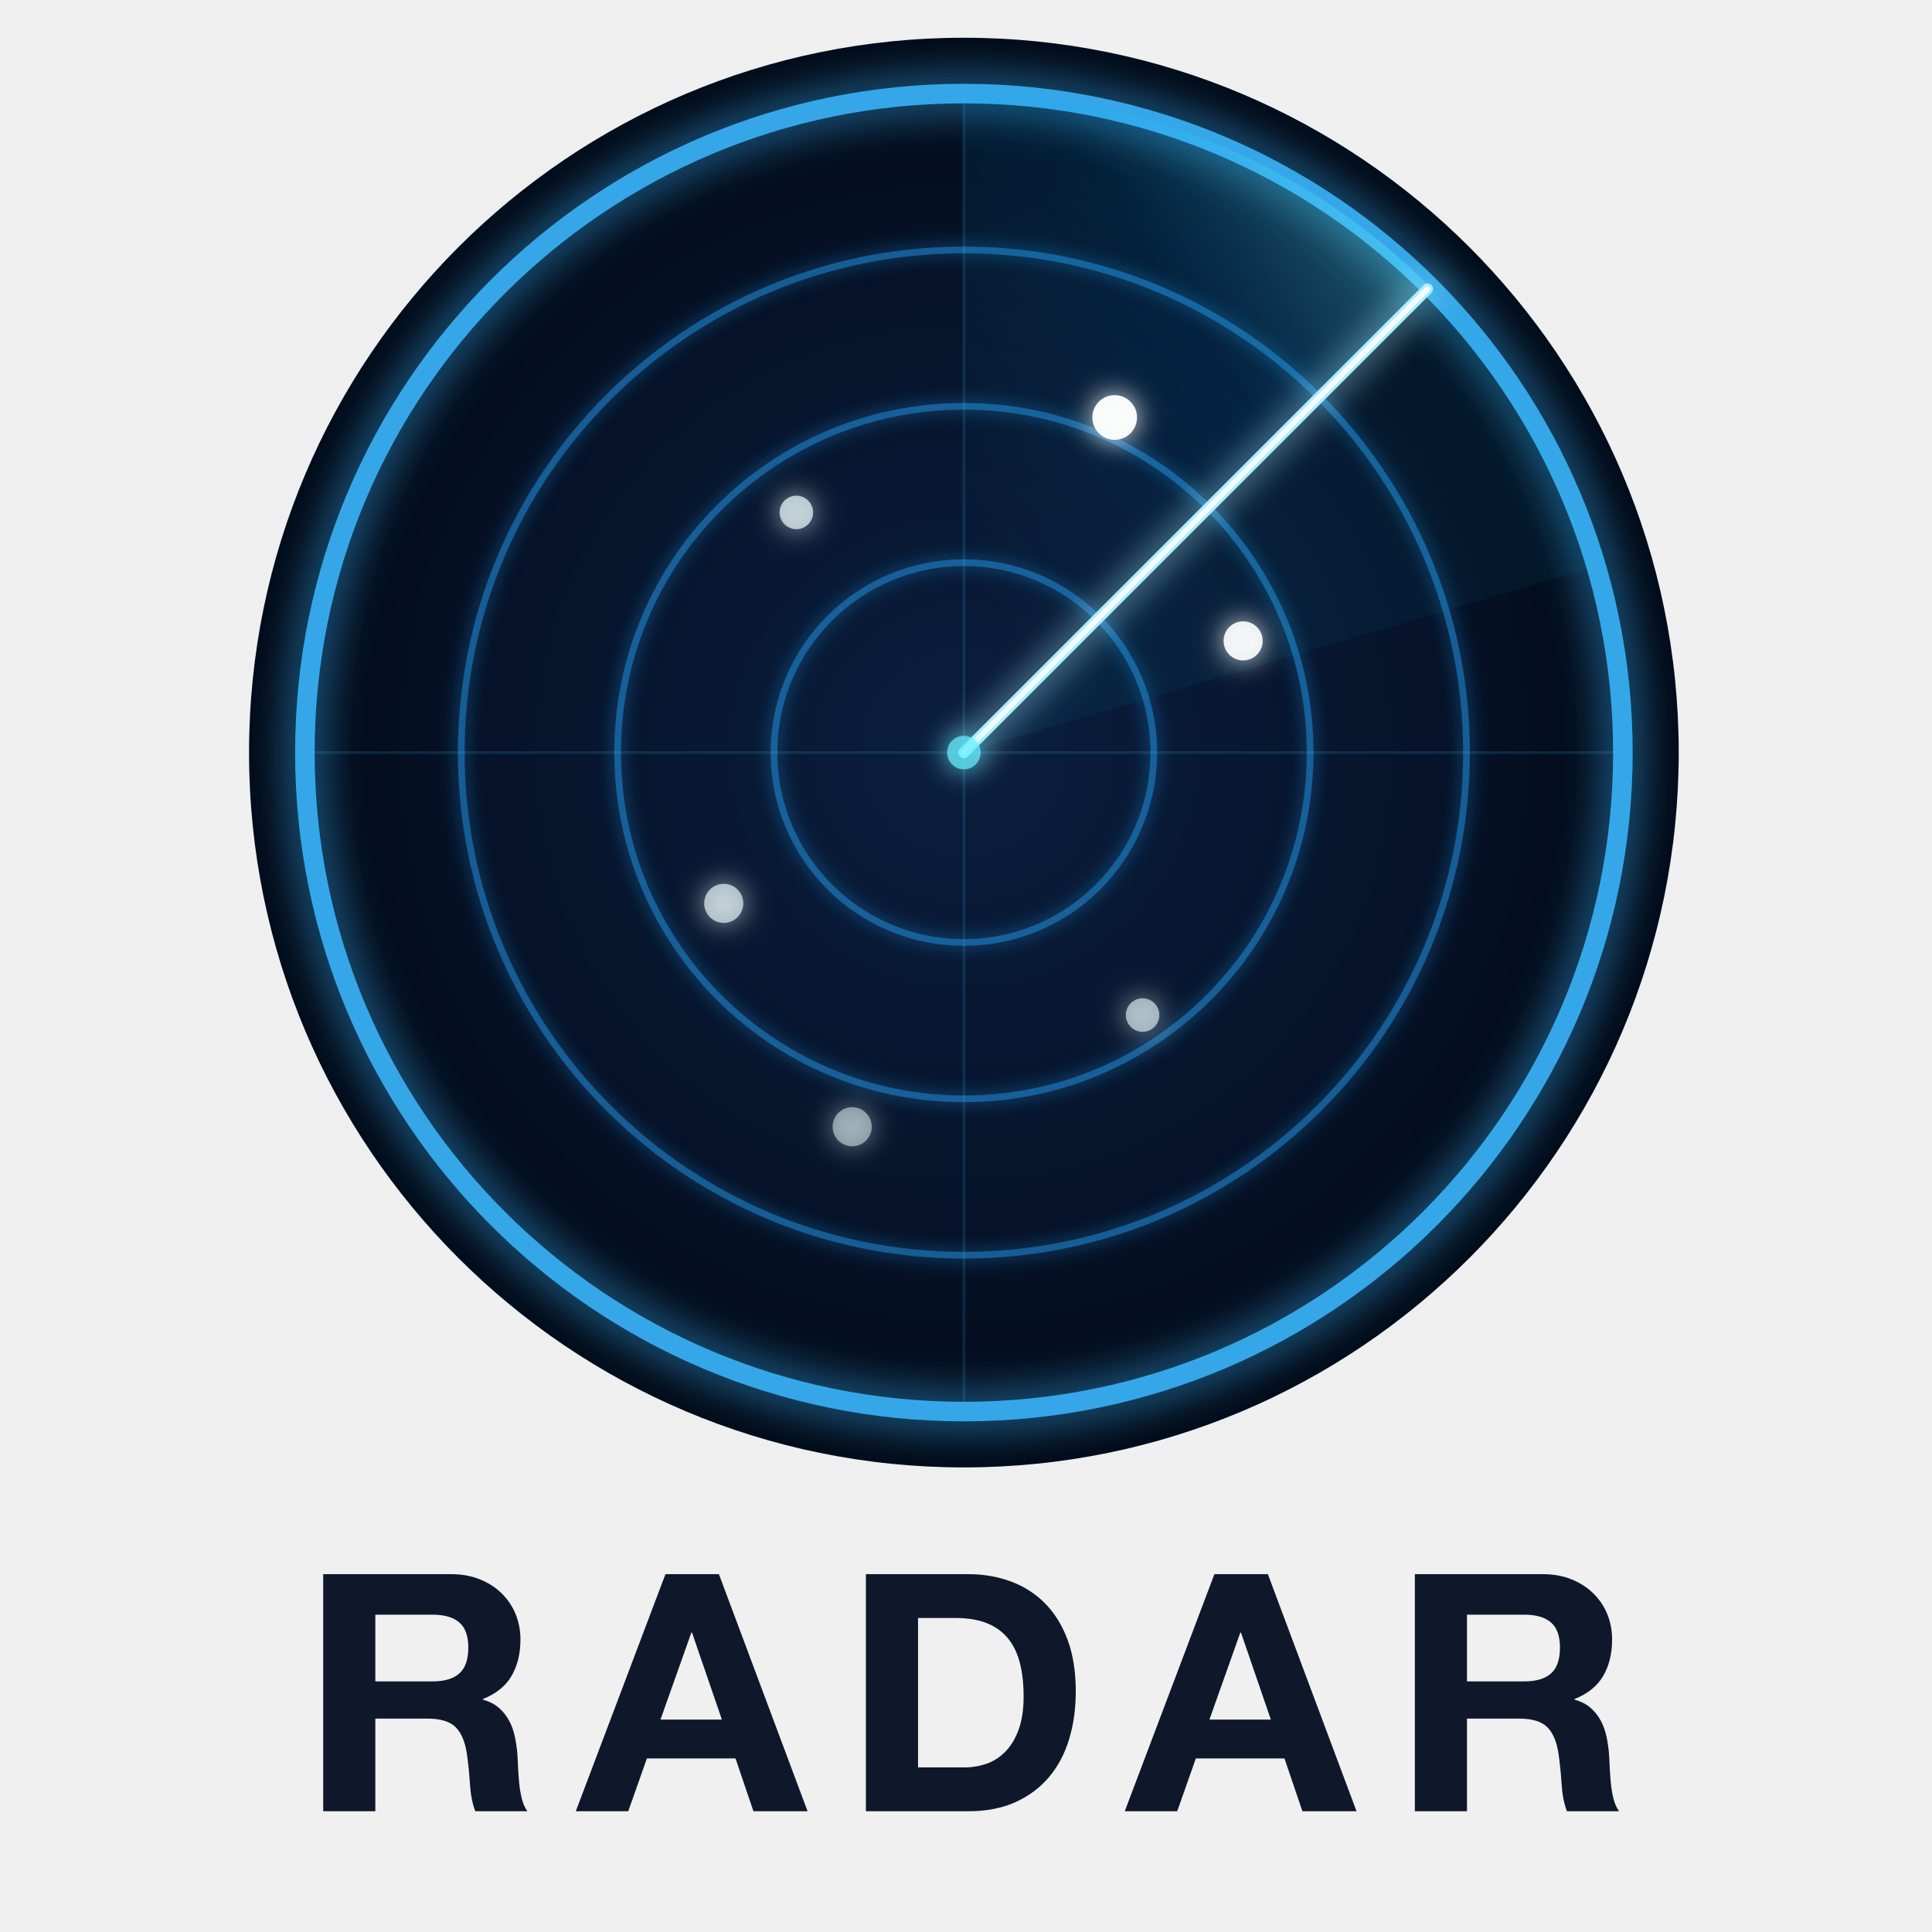
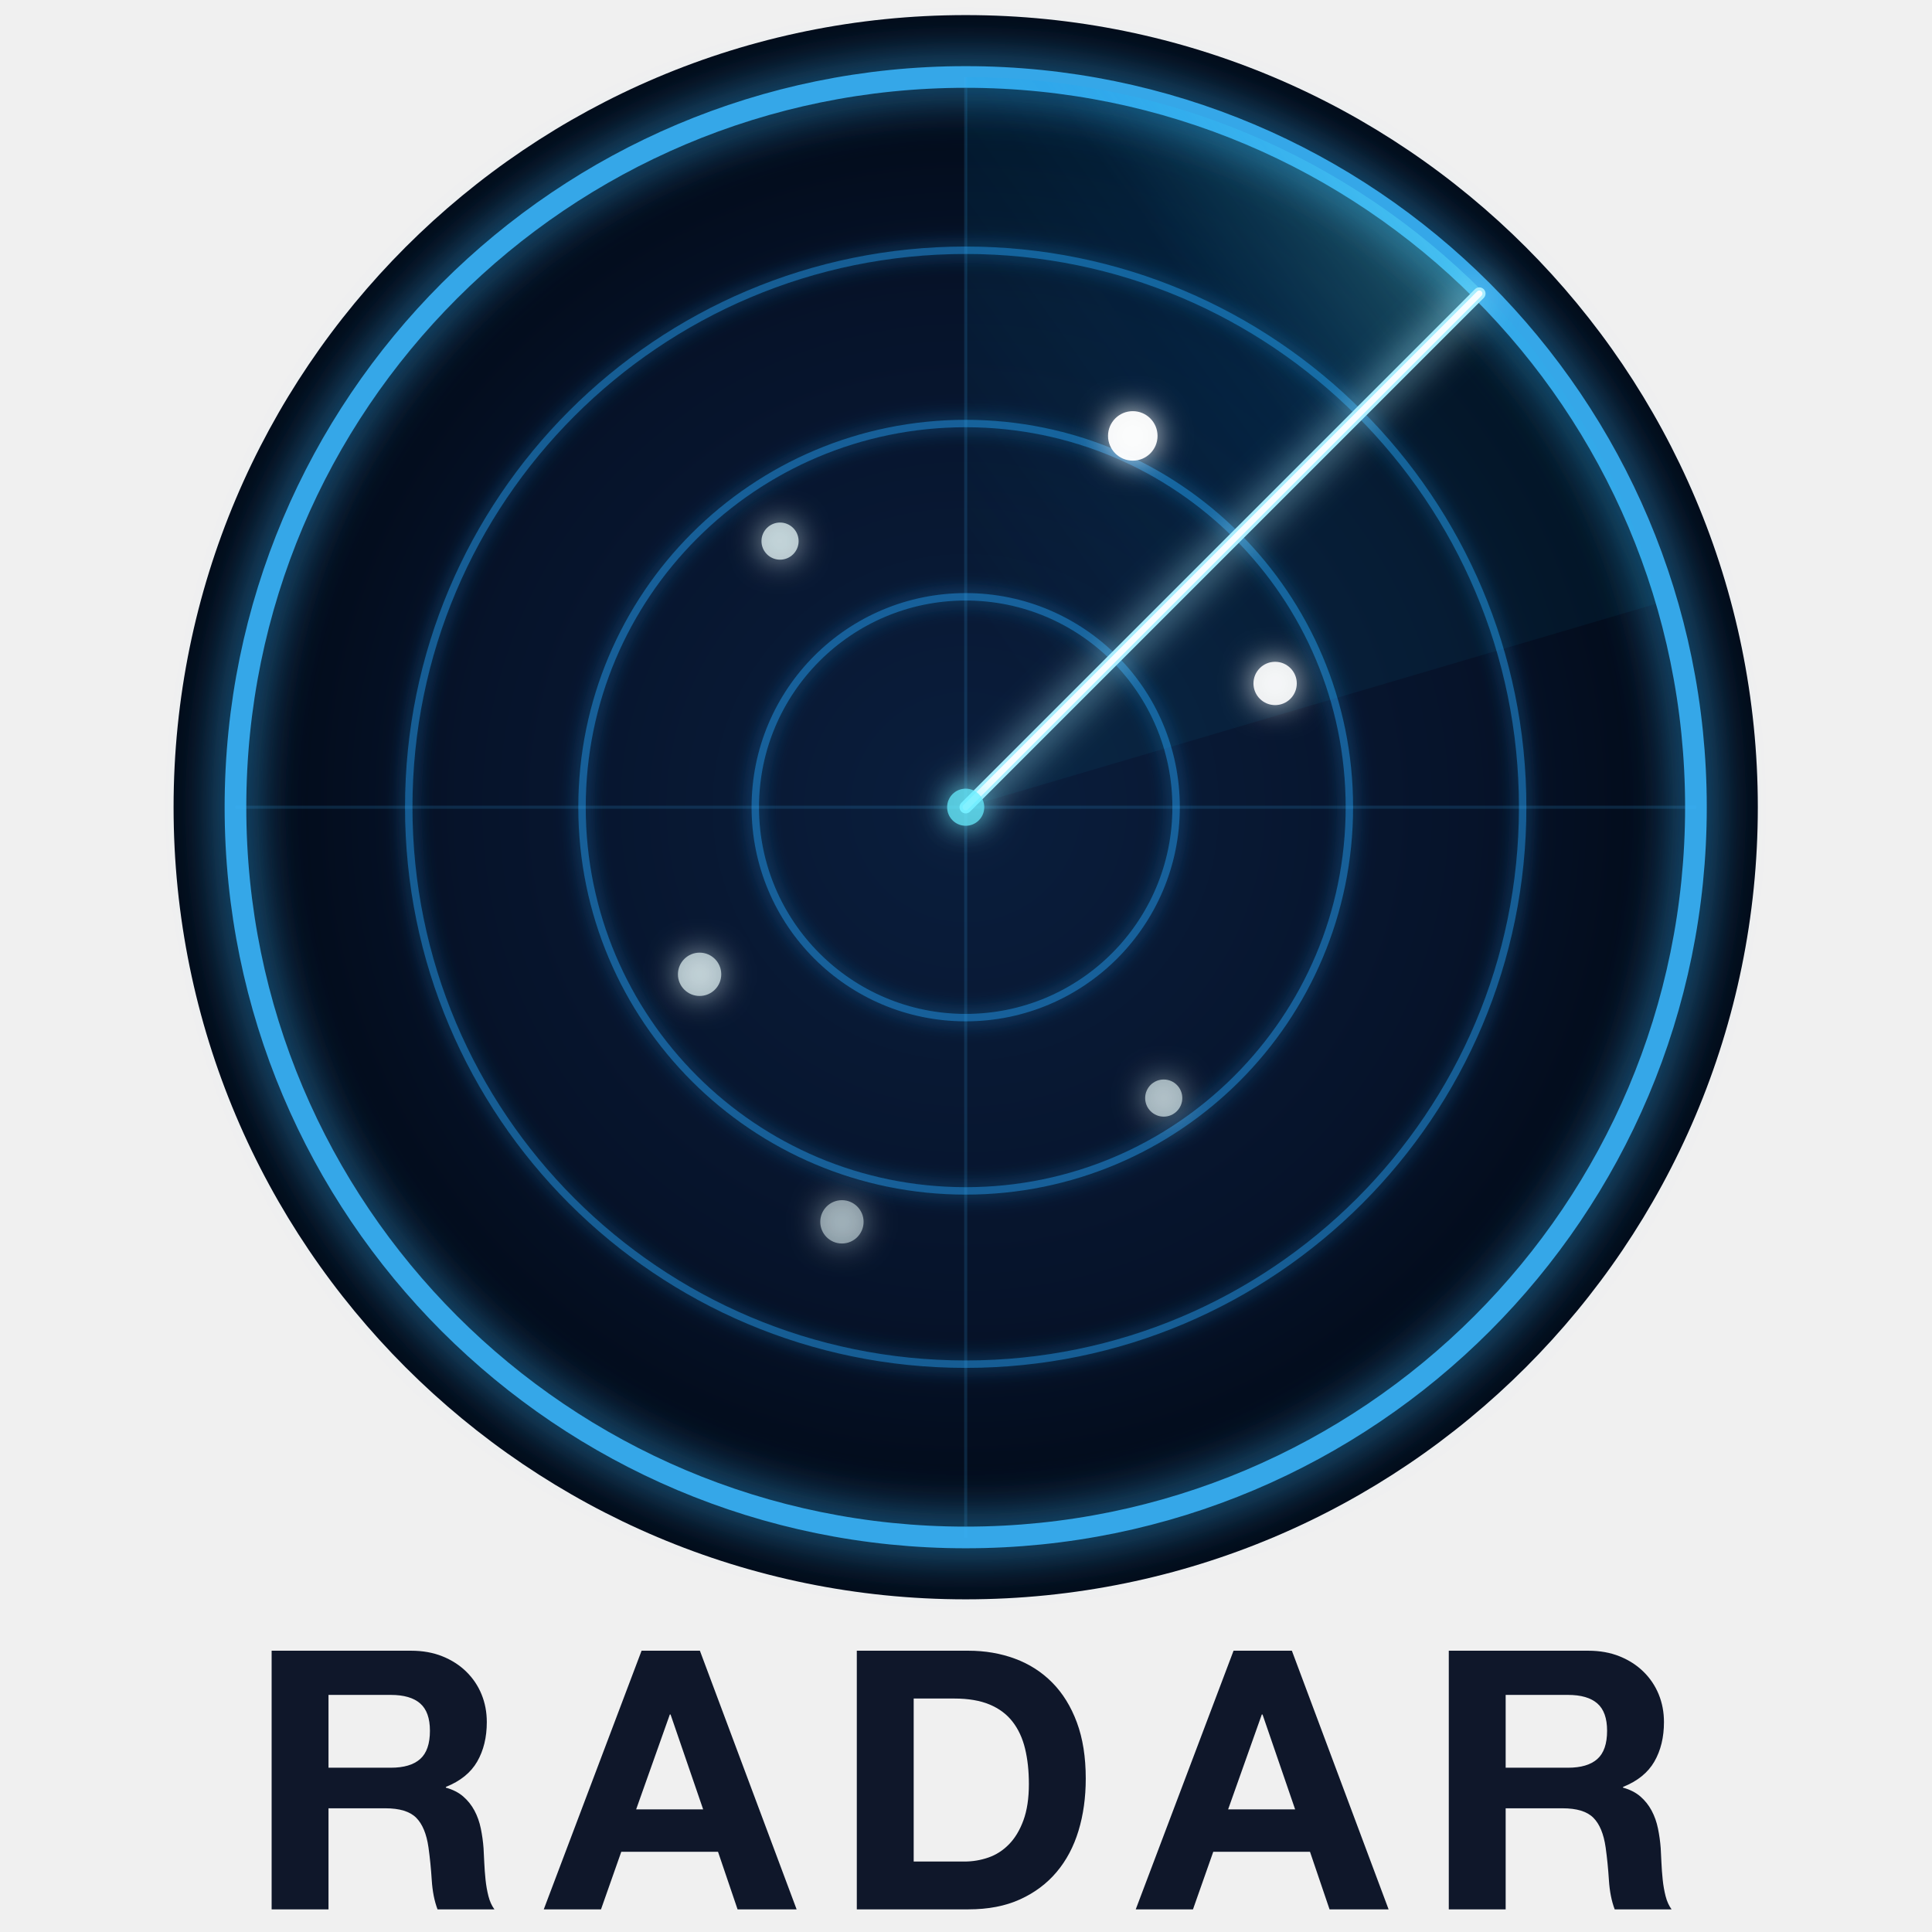
<svg xmlns="http://www.w3.org/2000/svg" viewBox="0 0 256 256" width="256" height="256">
  <defs>
    <radialGradient id="bg" cx="50%" cy="50%" r="50%">
      <stop offset="0%" stop-color="#0a1e3d" />
      <stop offset="70%" stop-color="#06132a" />
      <stop offset="100%" stop-color="#020a18" />
    </radialGradient>
    <linearGradient id="sweepGlow" x1="0" y1="0" x2="1" y2="0" gradientTransform="rotate(-45, 0.5, 0.5)">
      <stop offset="0%" stop-color="#00ccff" stop-opacity="0" />
      <stop offset="60%" stop-color="#00aaff" stop-opacity="0.15" />
      <stop offset="100%" stop-color="#66eeff" stop-opacity="0.5" />
    </linearGradient>
    <filter id="ringGlow" x="-20%" y="-20%" width="140%" height="140%">
      <feGaussianBlur stdDeviation="1.5" result="blur" />
      <feMerge>
        <feMergeNode in="blur" />
        <feMergeNode in="SourceGraphic" />
      </feMerge>
    </filter>
    <filter id="dotGlow" x="-100%" y="-100%" width="300%" height="300%">
      <feGaussianBlur stdDeviation="2.5" result="blur" />
      <feMerge>
        <feMergeNode in="blur" />
        <feMergeNode in="SourceGraphic" />
      </feMerge>
    </filter>
    <filter id="lineGlow" x="-50%" y="-50%" width="200%" height="200%">
      <feGaussianBlur stdDeviation="3" result="blur" />
      <feMerge>
        <feMergeNode in="blur" />
        <feMergeNode in="SourceGraphic" />
      </feMerge>
    </filter>
    <filter id="outerGlow" x="-10%" y="-10%" width="120%" height="120%">
      <feGaussianBlur stdDeviation="4" result="blur" />
      <feMerge>
        <feMergeNode in="blur" />
        <feMergeNode in="SourceGraphic" />
      </feMerge>
    </filter>
    <clipPath id="radarClip">
      <circle cx="128" cy="128" r="118" />
    </clipPath>
  </defs>
-   <g transform="translate(33, 5) scale(0.74)">
+   <g transform="translate(23, 2) scale(0.82)">
    <circle cx="128" cy="128" r="128" fill="#020a18" />
    <circle cx="128" cy="128" r="118" fill="url(#bg)" />
    <circle cx="128" cy="128" r="118" fill="none" stroke="#3ab8ff" stroke-width="3.5" filter="url(#outerGlow)" opacity="0.9" />
    <g filter="url(#ringGlow)" opacity="0.6">
      <circle cx="128" cy="128" r="90" fill="none" stroke="#2090dd" stroke-width="1.2" />
      <circle cx="128" cy="128" r="62" fill="none" stroke="#2090dd" stroke-width="1.2" />
      <circle cx="128" cy="128" r="34" fill="none" stroke="#2090dd" stroke-width="1.2" />
    </g>
    <g opacity="0.15" stroke="#3ab8ff" stroke-width="0.5">
      <line x1="128" y1="10" x2="128" y2="246" />
      <line x1="10" y1="128" x2="246" y2="128" />
    </g>
    <g clip-path="url(#radarClip)">
      <path d="M128,128 L128,10 A118,118 0 0,1 211.5,44.5 Z" fill="url(#sweepGlow)" opacity="0.7" />
      <path d="M128,128 L211.5,44.5 A118,118 0 0,1 240,95 Z" fill="#00ccff" opacity="0.05" />
    </g>
    <line x1="128" y1="128" x2="211" y2="45" stroke="#aaeeff" stroke-width="2" filter="url(#lineGlow)" stroke-linecap="round" />
    <line x1="128" y1="128" x2="211" y2="45" stroke="#ffffff" stroke-width="1" opacity="0.9" stroke-linecap="round" />
    <g filter="url(#dotGlow)">
      <circle cx="155" cy="68" r="4" fill="#ffffff" opacity="0.95" />
      <circle cx="178" cy="108" r="3.5" fill="#ffffff" opacity="0.9" />
      <circle cx="98" cy="85" r="3" fill="#eeffff" opacity="0.7" />
      <circle cx="85" cy="155" r="3.5" fill="#eeffff" opacity="0.65" />
      <circle cx="160" cy="175" r="3" fill="#eeffff" opacity="0.6" />
      <circle cx="108" cy="195" r="3.5" fill="#eeffff" opacity="0.5" />
    </g>
    <circle cx="128" cy="128" r="3" fill="#66eeff" filter="url(#dotGlow)" opacity="0.8" />
  </g>
  <g fill="#0f172a">
-     <path d="M226 391V592H398Q452 592 479.0 568.5Q506 545 506 493Q506 439 479.0 415.0Q452 391 398 391ZM69 714V0H226V279H383Q442 279 468.0 253.0Q494 227 502 171Q508 128 511.0 81.0Q514 34 527 0H684Q673 15 667.5 36.5Q662 58 659.5 82.0Q657 106 656.0 129.0Q655 152 654 169Q652 196 646.5 223.0Q641 250 629.0 272.5Q617 295 598.0 311.5Q579 328 550 336V338Q610 362 636.5 408.0Q663 454 663 517Q663 558 648.5 593.5Q634 629 606.5 656.0Q579 683 540.5 698.5Q502 714 454 714Z" transform="translate(39.79, 240.00) scale(0.044, -0.044)" />
-     <path d="M249 276 342 538H344L434 276ZM264 714 -6 0H152L208 159H475L529 0H692L425 714Z" transform="translate(76.56, 240.00) scale(0.044, -0.044)" />
-     <path d="M226 132V582H338Q396 582 435.5 565.5Q475 549 499.0 518.0Q523 487 533.5 443.5Q544 400 544 346Q544 287 529.0 246.0Q514 205 489.0 179.5Q464 154 432.0 143.0Q400 132 366 132ZM69 714V0H377Q459 0 519.5 27.5Q580 55 620.5 103.0Q661 151 681.0 217.0Q701 283 701 361Q701 450 676.5 516.0Q652 582 608.5 626.0Q565 670 505.5 692.0Q446 714 377 714Z" transform="translate(111.70, 240.00) scale(0.044, -0.044)" />
-     <path d="M249 276 342 538H344L434 276ZM264 714 -6 0H152L208 159H475L529 0H692L425 714Z" transform="translate(149.30, 240.00) scale(0.044, -0.044)" />
-     <path d="M226 391V592H398Q452 592 479.0 568.5Q506 545 506 493Q506 439 479.0 415.0Q452 391 398 391ZM69 714V0H226V279H383Q442 279 468.0 253.0Q494 227 502 171Q508 128 511.0 81.0Q514 34 527 0H684Q673 15 667.5 36.5Q662 58 659.5 82.0Q657 106 656.0 129.0Q655 152 654 169Q652 196 646.5 223.0Q641 250 629.0 272.5Q617 295 598.0 311.5Q579 328 550 336V338Q610 362 636.5 408.0Q663 454 663 517Q663 558 648.5 593.5Q634 629 606.5 656.0Q579 683 540.5 698.5Q502 714 454 714Z" transform="translate(184.44, 240.00) scale(0.044, -0.044)" />
+     <path d="M226 391V592H398Q452 592 479.0 568.5Q506 545 506 493Q506 439 479.0 415.0Q452 391 398 391ZM69 714V0H226V279H383Q442 279 468.0 253.0Q494 227 502 171Q508 128 511.0 81.0Q514 34 527 0H684Q673 15 667.5 36.5Q662 58 659.5 82.0Q657 106 656.0 129.0Q655 152 654 169Q652 196 646.5 223.0Q641 250 629.0 272.5Q617 295 598.0 311.5Q579 328 550 336V338Q610 362 636.5 408.0Q663 454 663 517Q663 558 648.5 593.5Q634 629 606.5 656.0Q579 683 540.5 698.5Q502 714 454 714Z" transform="translate(32.68, 253.00) scale(0.048, -0.048)" />
+     <path d="M249 276 342 538H344L434 276ZM264 714 -6 0H152L208 159H475L529 0H692L425 714Z" transform="translate(72.34, 253.00) scale(0.048, -0.048)" />
+     <path d="M226 132V582H338Q396 582 435.5 565.5Q475 549 499.0 518.0Q523 487 533.5 443.5Q544 400 544 346Q544 287 529.0 246.0Q514 205 489.0 179.5Q464 154 432.0 143.0Q400 132 366 132ZM69 714V0H377Q459 0 519.5 27.5Q580 55 620.5 103.0Q661 151 681.0 217.0Q701 283 701 361Q701 450 676.5 516.0Q652 582 608.5 626.0Q565 670 505.5 692.0Q446 714 377 714Z" transform="translate(110.22, 253.00) scale(0.048, -0.048)" />
+     <path d="M249 276 342 538H344L434 276ZM264 714 -6 0H152L208 159H475L529 0H692L425 714Z" transform="translate(150.78, 253.00) scale(0.048, -0.048)" />
+     <path d="M226 391V592H398Q452 592 479.0 568.5Q506 545 506 493Q506 439 479.0 415.0Q452 391 398 391ZM69 714V0H226V279H383Q442 279 468.0 253.0Q494 227 502 171Q508 128 511.0 81.0Q514 34 527 0H684Q673 15 667.5 36.5Q662 58 659.5 82.0Q657 106 656.0 129.0Q655 152 654 169Q652 196 646.5 223.0Q641 250 629.0 272.5Q617 295 598.0 311.5Q579 328 550 336V338Q610 362 636.5 408.0Q663 454 663 517Q663 558 648.5 593.5Q634 629 606.5 656.0Q579 683 540.5 698.5Q502 714 454 714Z" transform="translate(188.66, 253.00) scale(0.048, -0.048)" />
  </g>
</svg>
